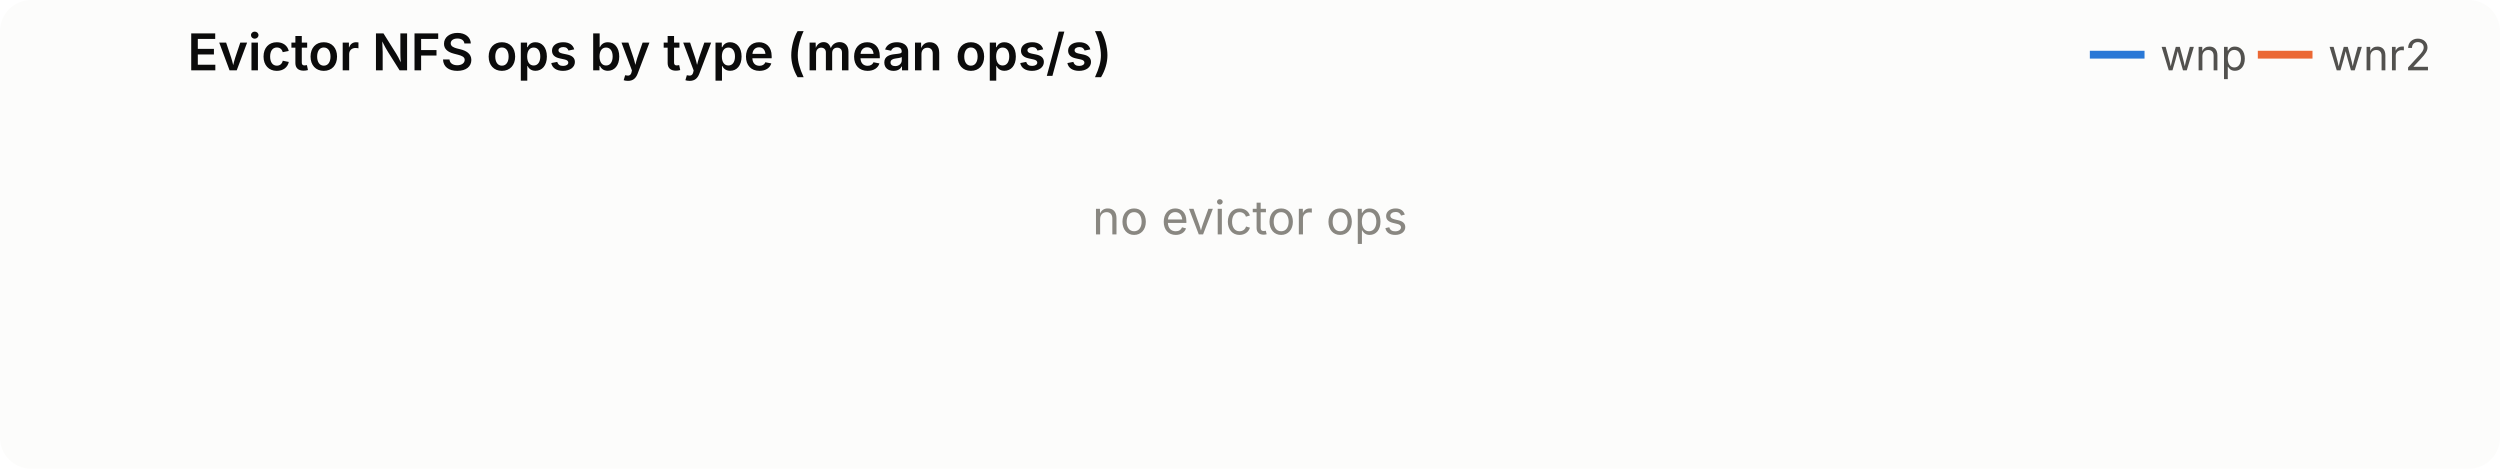
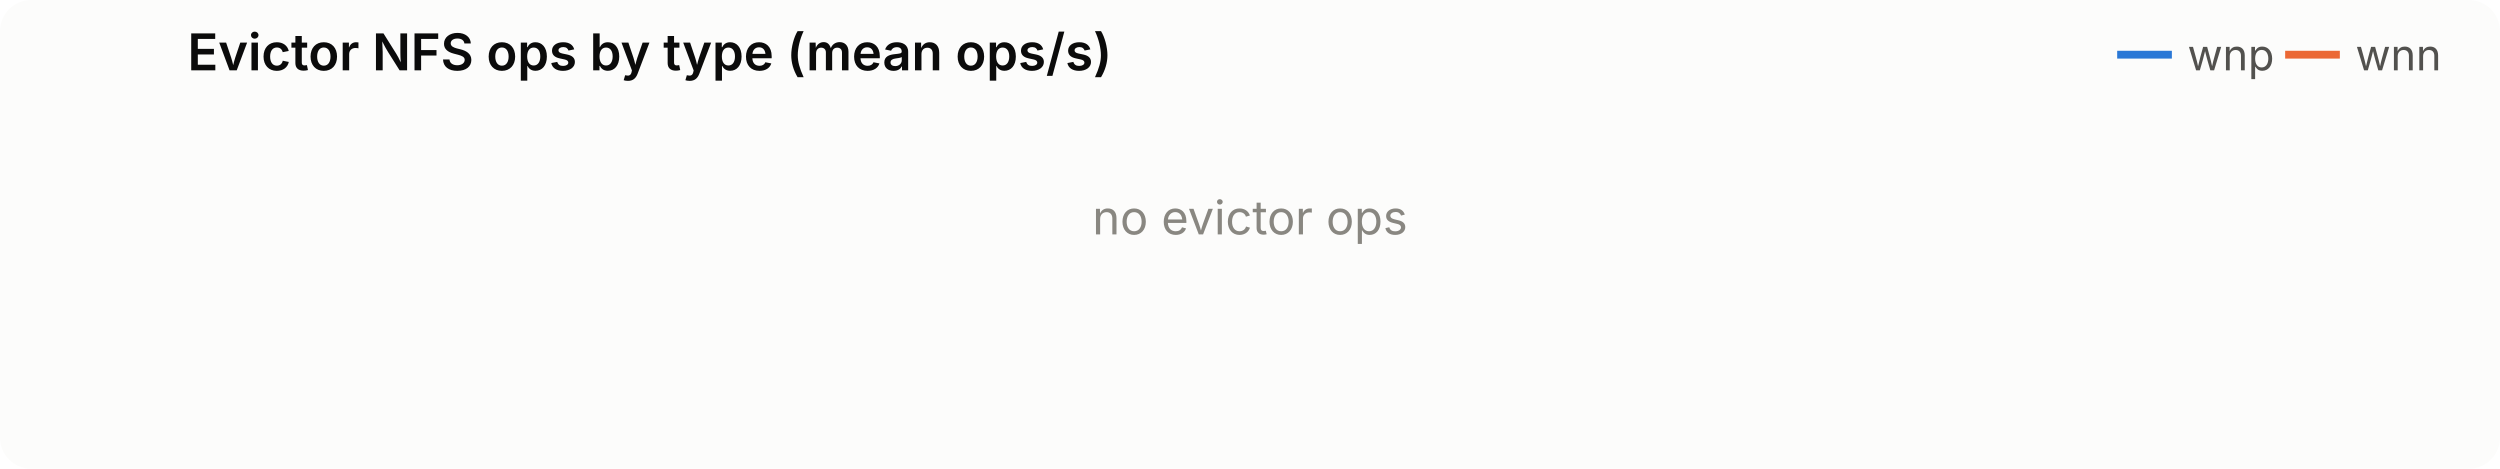
<svg xmlns="http://www.w3.org/2000/svg" viewBox="0 0 640 120" width="640" height="120" font-family="system-ui, -apple-system, Segoe UI, sans-serif" role="img" aria-label="Evictor NFS ops by type (mean ops/s)">
  <rect width="640" height="120" rx="8" fill="#fcfcfb" />
  <text x="48" y="18" font-size="13" font-weight="600" fill="#0b0b0b">Evictor NFS ops by type (mean ops/s)</text>
-   <line x1="578" x2="592" y1="14" y2="14" stroke="#eb6834" stroke-width="2" />
-   <text x="596" y="18" font-size="11" fill="#52514e">wnr2</text>
-   <line x1="535" x2="549" y1="14" y2="14" stroke="#2a78d6" stroke-width="2" />
-   <text x="553" y="18" font-size="11" fill="#52514e">wnp</text>
+   <line x1="585" x2="599" y1="14" y2="14" stroke="#eb6834" stroke-width="2" />
+   <text x="603" y="18" font-size="11" fill="#52514e">wnn</text>
+   <line x1="542" x2="556" y1="14" y2="14" stroke="#2a78d6" stroke-width="2" />
+   <text x="560" y="18" font-size="11" fill="#52514e">wnp</text>
  <text x="320.0" y="60.0" text-anchor="middle" font-size="12" fill="#898781">no evictor ops</text>
</svg>
